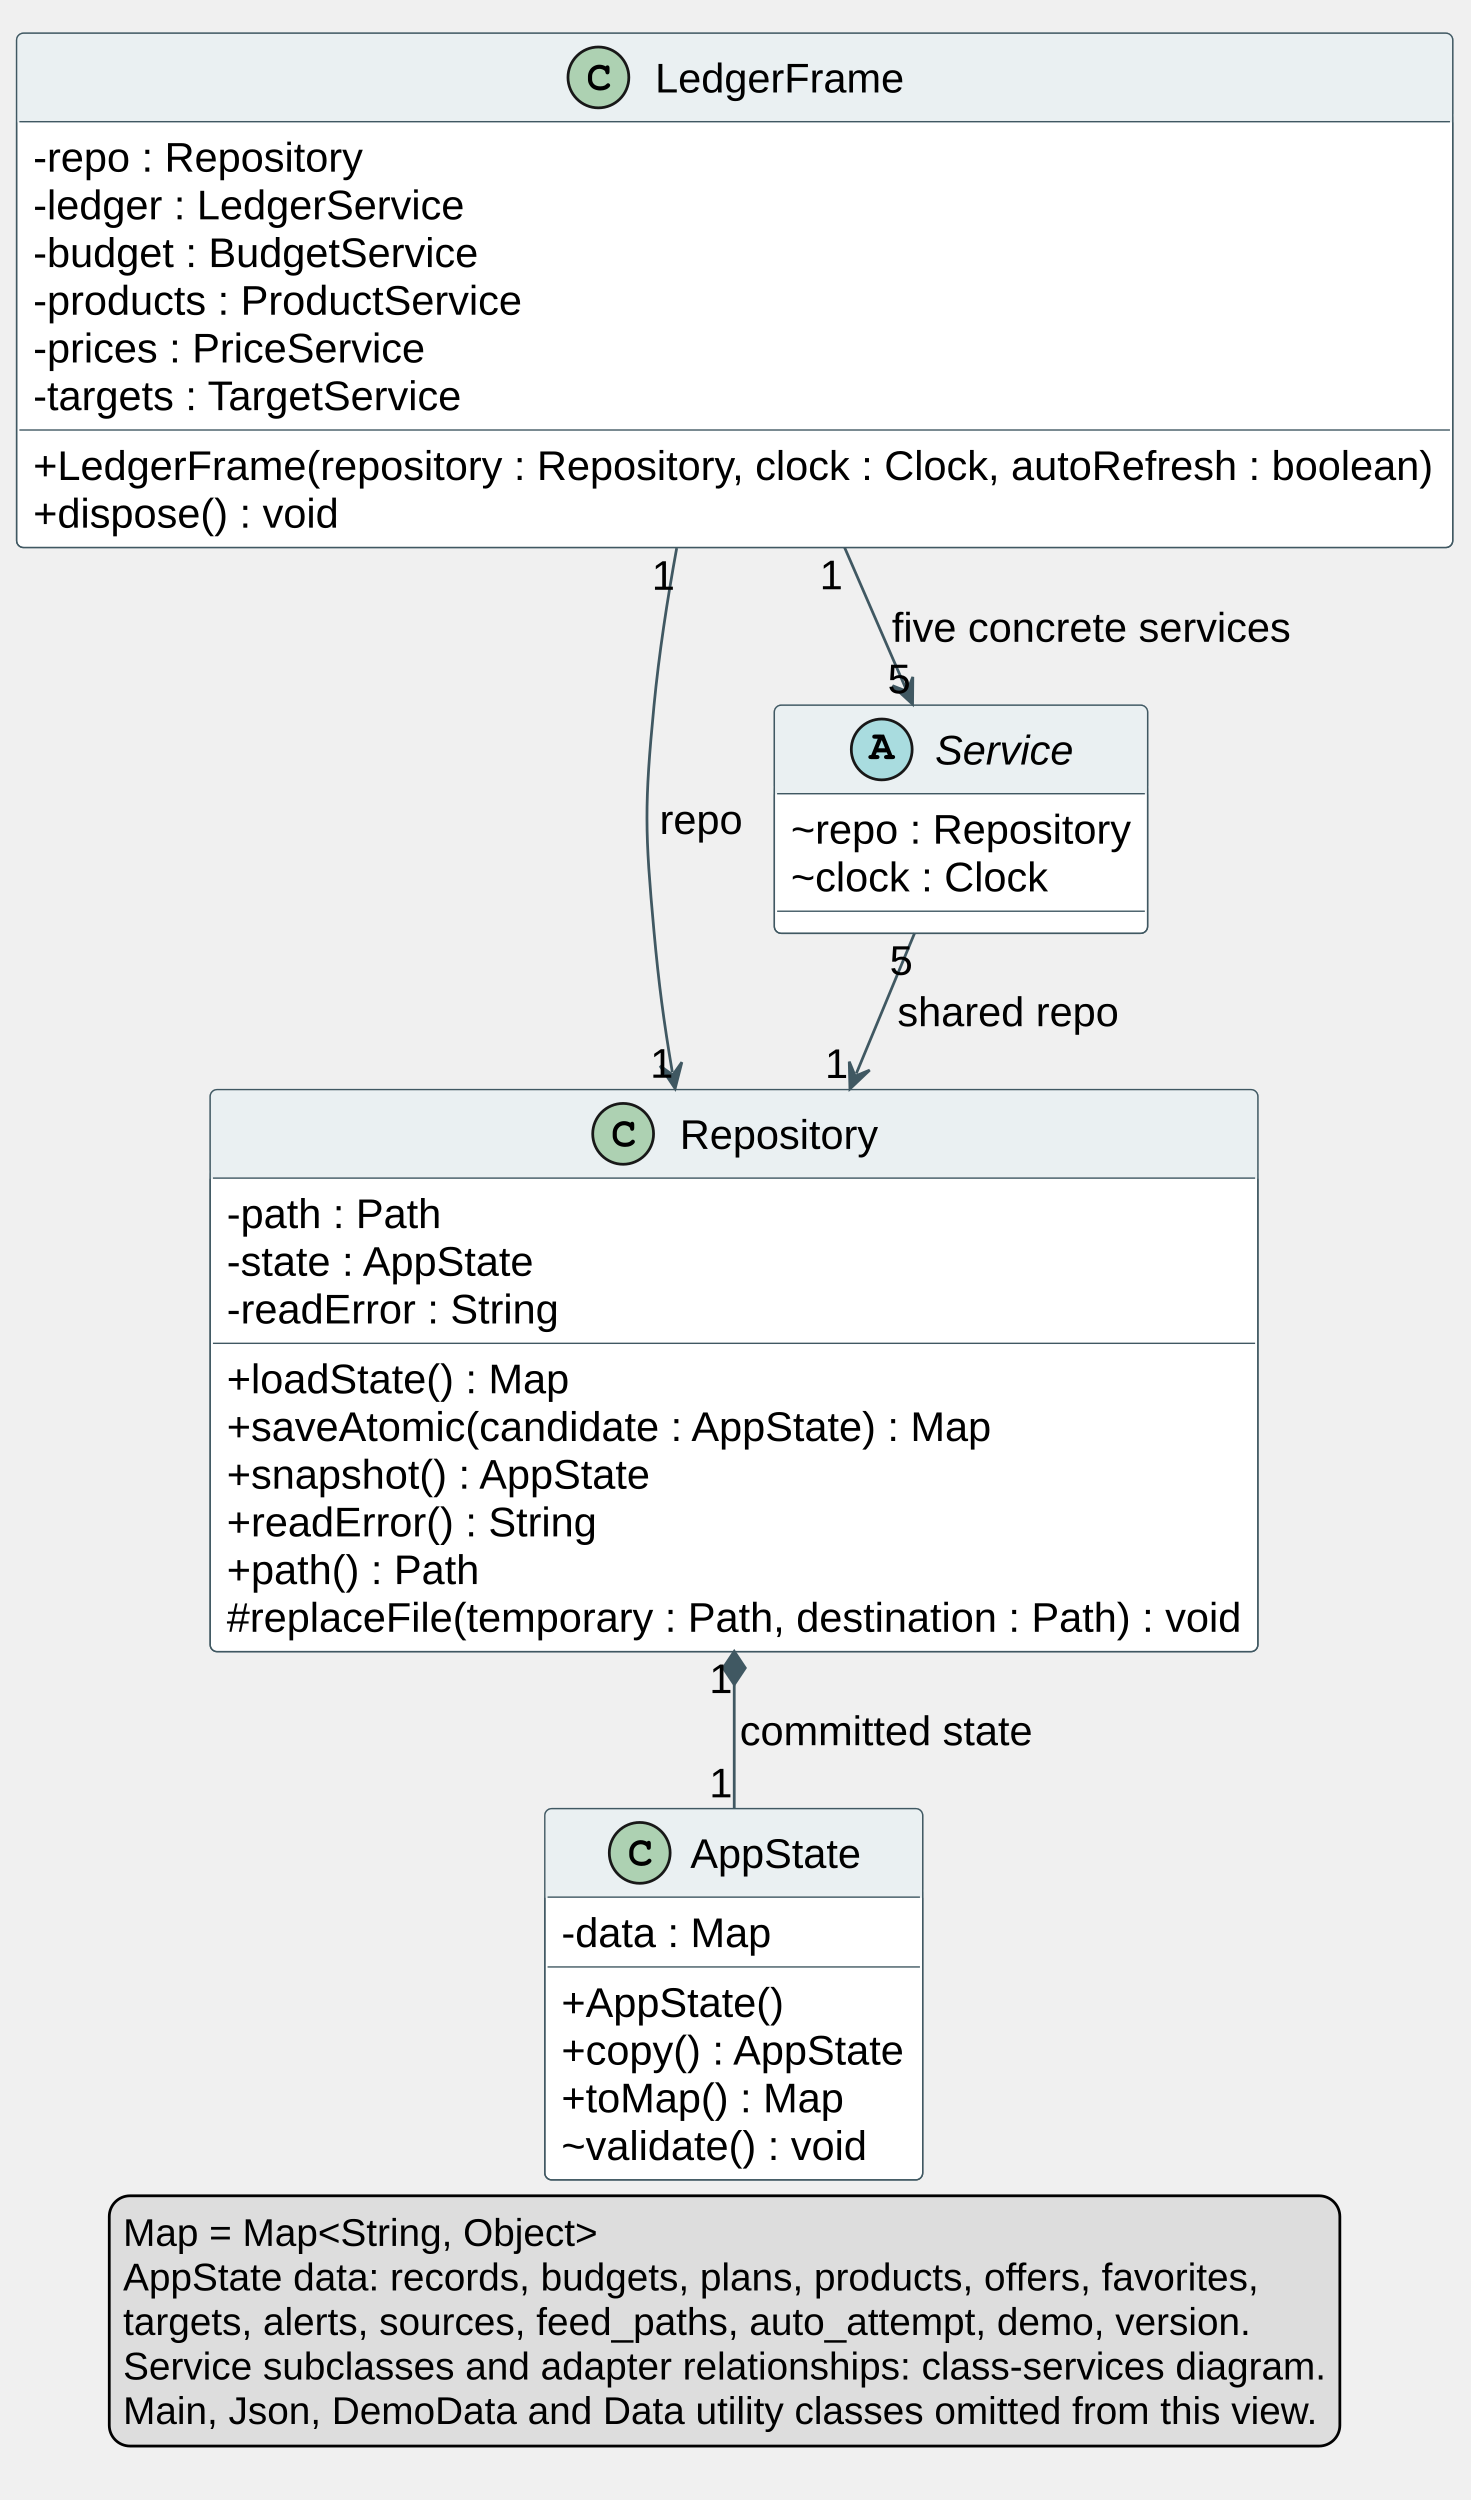
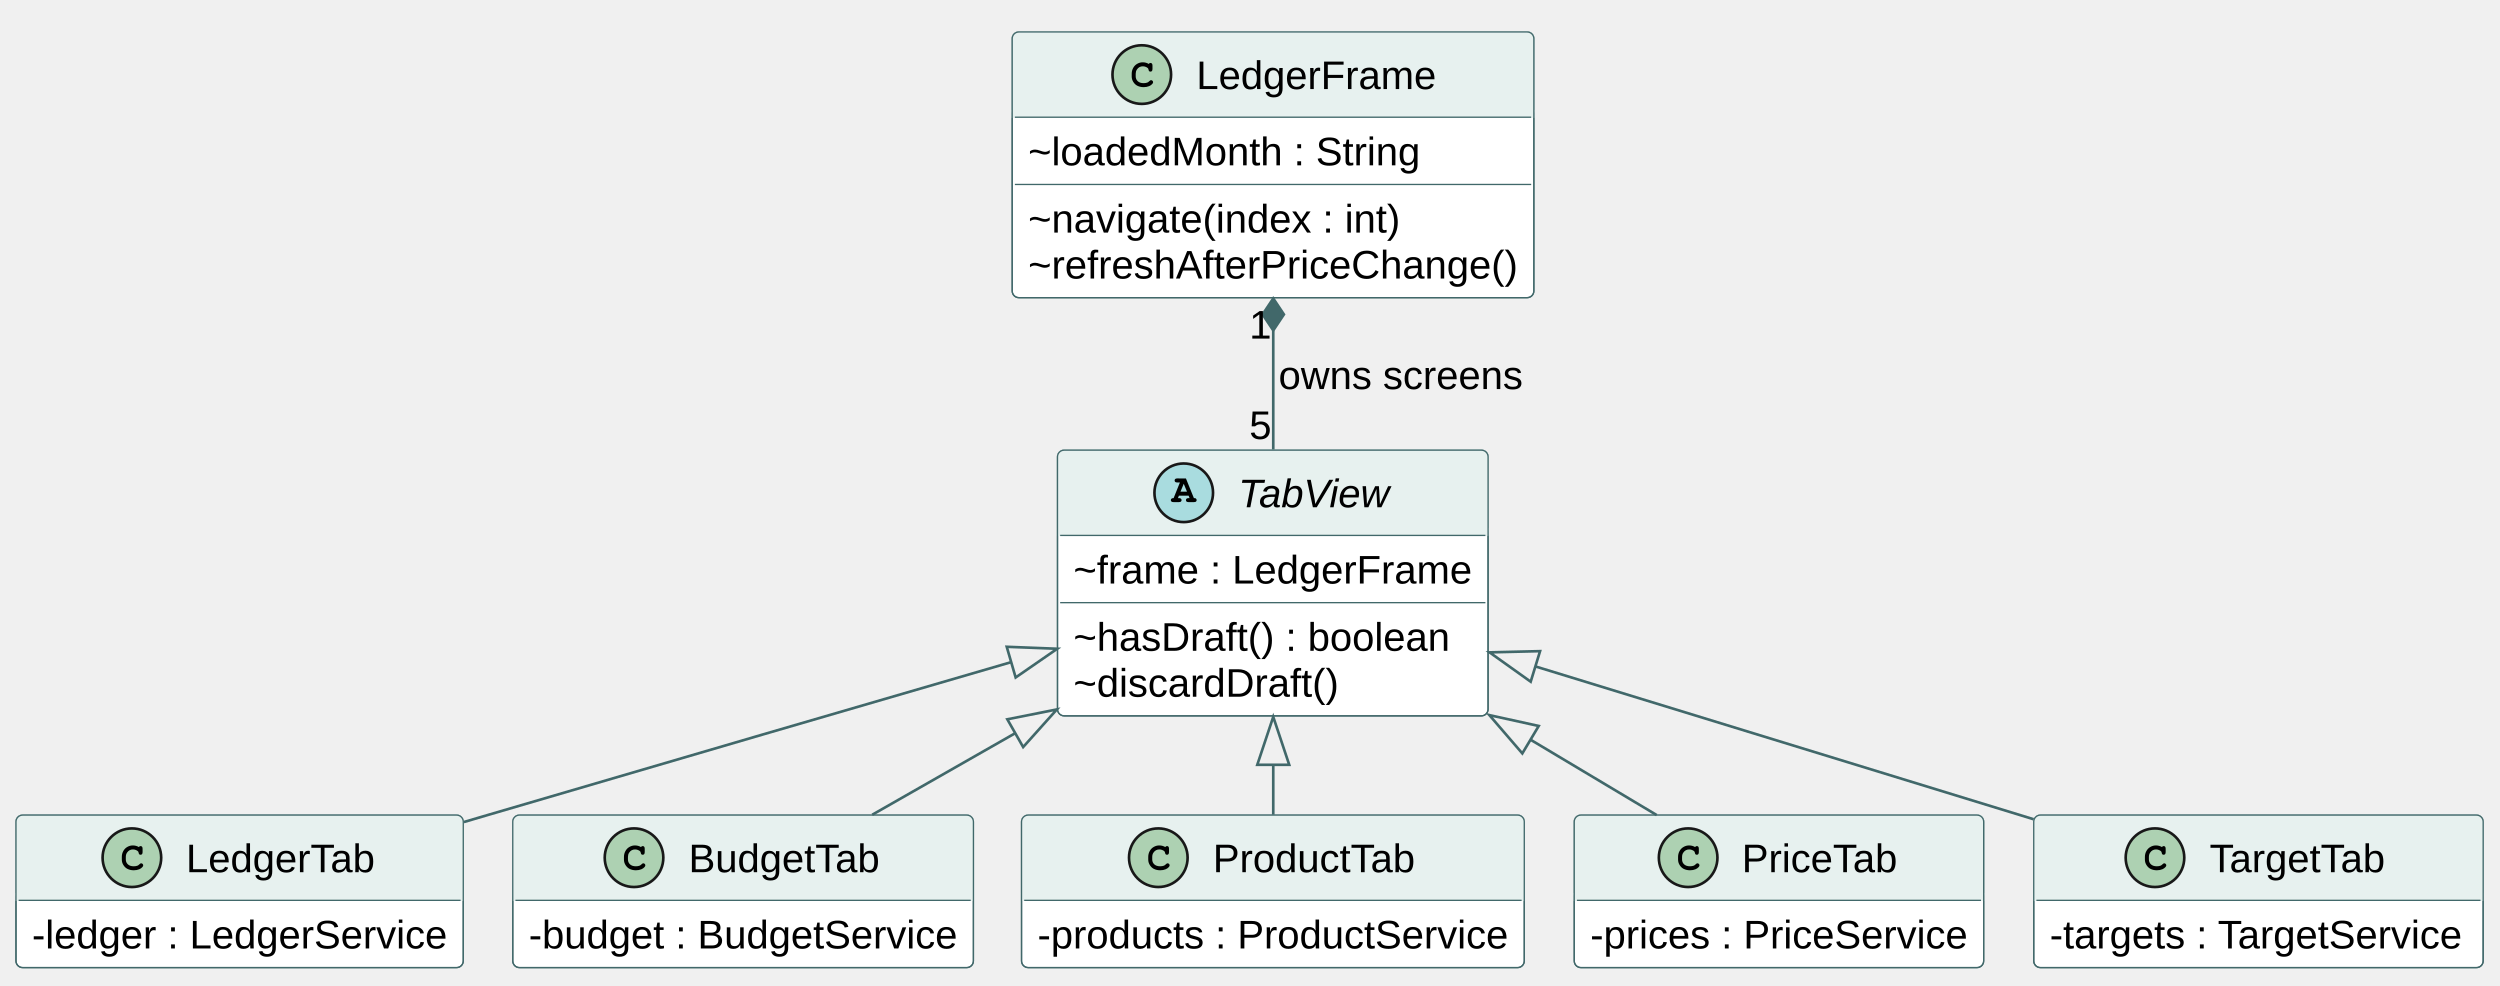
- <svg xmlns="http://www.w3.org/2000/svg" contentStyleType="text/css" data-diagram-type="CLASS" height="1695px" preserveAspectRatio="none" style="width:997px;height:1695px;background:#FFFFFF;" version="1.1" viewBox="0 0 997 1695" width="997.5px" zoomAndPan="magnify">
+ <svg xmlns="http://www.w3.org/2000/svg" contentStyleType="text/css" data-diagram-type="CLASS" height="655.208px" preserveAspectRatio="none" style="width:1662px;height:655px;background:#FFFFFF;" version="1.1" viewBox="0 0 1662 655" width="1662.812px" zoomAndPan="magnify">
  <defs />
  <g>
-     <g class="entity" data-entity="LedgerFrame" data-source-line="14" data-uid="ent0002" id="entity_LedgerFrame">
-       <rect fill="#FFFFFF" height="348.728" rx="4.688" ry="4.688" style="stroke:#405862;stroke-width:0.938;" width="973.71" x="11.25" y="22.5" />
-       <rect fill="#EAF0F2" height="60" rx="4.688" ry="4.688" style="stroke:#EAF0F2;stroke-width:0.938;" width="973.71" x="11.25" y="22.5" />
-       <rect fill="#EAF0F2" height="4.688" style="stroke:#EAF0F2;stroke-width:0.938;" width="973.71" x="11.25" y="77.812" />
-       <rect fill="none" height="348.728" rx="4.688" ry="4.688" style="stroke:#405862;stroke-width:0.938;" width="973.71" x="11.25" y="22.5" />
-       <ellipse cx="405.72" cy="52.5" fill="#ADD1B2" rx="20.625" ry="20.625" style="stroke:#181818;stroke-width:1.875;" />
-       <path d="M410.613,45 Q410.876,44.648 411.169,44.473 Q411.491,44.297 411.843,44.297 Q412.458,44.297 412.839,44.736 Q413.249,45.147 413.249,46.172 L413.249,48.545 Q413.249,49.57 412.839,50.01 Q412.458,50.42 411.843,50.42 Q411.286,50.42 410.935,50.127 Q410.583,49.805 410.437,48.926 Q410.32,48.369 410.056,48.047 Q409.47,47.432 408.445,47.051 Q407.449,46.67 406.452,46.67 Q405.193,46.67 404.109,47.227 Q403.054,47.783 402.234,49.014 Q401.443,50.244 401.443,51.943 L401.443,53.789 Q401.443,55.81 402.908,57.188 Q404.402,58.535 407.009,58.535 Q408.591,58.535 409.675,58.096 Q410.29,57.861 411.023,57.129 Q411.462,56.69 411.697,56.572 Q411.96,56.426 412.253,56.426 Q412.839,56.426 413.249,56.865 Q413.689,57.275 413.689,57.861 Q413.689,58.447 413.103,59.092 Q412.253,60.059 410.935,60.615 Q409.177,61.348 407.038,61.348 Q404.548,61.348 402.527,60.322 Q400.915,59.502 399.773,57.715 Q398.63,55.928 398.63,53.848 L398.63,51.914 Q398.63,49.717 399.656,47.842 Q400.681,45.938 402.497,44.912 Q404.314,43.857 406.335,43.857 Q407.566,43.857 408.62,44.15 Q409.675,44.443 410.613,45 Z " fill="#000000" />
-       <text fill="#000000" font-family="Arial" font-size="28.125" lengthAdjust="spacing" textLength="168.832" x="444.158" y="62.71">LedgerFrame</text>
-       <line style="stroke:#405862;stroke-width:0.938;" x1="13.125" x2="983.085" y1="82.5" y2="82.5" />
-       <text fill="#000000" font-family="Arial" font-size="28.125" lengthAdjust="spacing" textLength="223.531" x="22.5" y="116.381">-repo : Repository</text>
-       <text fill="#000000" font-family="Arial" font-size="28.125" lengthAdjust="spacing" textLength="292.346" x="22.5" y="148.722">-ledger : LedgerService</text>
-       <text fill="#000000" font-family="Arial" font-size="28.125" lengthAdjust="spacing" textLength="301.753" x="22.5" y="181.063">-budget : BudgetService</text>
-       <text fill="#000000" font-family="Arial" font-size="28.125" lengthAdjust="spacing" textLength="331.389" x="22.5" y="213.404">-products : ProductService</text>
-       <text fill="#000000" font-family="Arial" font-size="28.125" lengthAdjust="spacing" textLength="265.691" x="22.5" y="245.745">-prices : PriceService</text>
-       <text fill="#000000" font-family="Arial" font-size="28.125" lengthAdjust="spacing" textLength="293.857" x="22.5" y="278.086">-targets : TargetService</text>
-       <line style="stroke:#405862;stroke-width:0.938;" x1="13.125" x2="983.085" y1="291.546" y2="291.546" />
-       <text fill="#000000" font-family="Arial" font-size="28.125" lengthAdjust="spacing" textLength="951.21" x="22.5" y="325.427">+LedgerFrame(repository : Repository, clock : Clock, autoRefresh : boolean)</text>
-       <text fill="#000000" font-family="Arial" font-size="28.125" lengthAdjust="spacing" textLength="207.133" x="22.5" y="357.768">+dispose() : void</text>
+     <g class="entity" data-entity="LedgerFrame" data-source-line="13" data-uid="ent0002" id="entity_LedgerFrame">
+       <rect fill="#FFFFFF" height="176.633" rx="4.427" ry="4.427" style="stroke:#41686A;stroke-width:0.885;" width="346.783" x="672.917" y="21.25" />
+       <rect fill="#E7F1EF" height="56.667" rx="4.427" ry="4.427" style="stroke:#E7F1EF;stroke-width:0.885;" width="346.783" x="672.917" y="21.25" />
+       <rect fill="#E7F1EF" height="4.427" style="stroke:#E7F1EF;stroke-width:0.885;" width="346.783" x="672.917" y="73.49" />
+       <rect fill="none" height="176.633" rx="4.427" ry="4.427" style="stroke:#41686A;stroke-width:0.885;" width="346.783" x="672.917" y="21.25" />
+       <ellipse cx="759.056" cy="49.583" fill="#ADD1B2" rx="19.479" ry="19.479" style="stroke:#181818;stroke-width:1.771;" />
+       <path d="M763.677,42.5 Q763.926,42.168 764.202,42.002 Q764.507,41.836 764.839,41.836 Q765.42,41.836 765.779,42.251 Q766.167,42.638 766.167,43.607 L766.167,45.848 Q766.167,46.816 765.779,47.231 Q765.42,47.619 764.839,47.619 Q764.313,47.619 763.981,47.342 Q763.649,47.038 763.511,46.208 Q763.4,45.682 763.151,45.378 Q762.597,44.797 761.629,44.437 Q760.688,44.077 759.748,44.077 Q758.558,44.077 757.534,44.603 Q756.538,45.129 755.763,46.291 Q755.016,47.453 755.016,49.058 L755.016,50.801 Q755.016,52.71 756.4,54.01 Q757.811,55.283 760.273,55.283 Q761.768,55.283 762.791,54.868 Q763.372,54.647 764.064,53.955 Q764.479,53.54 764.7,53.429 Q764.949,53.291 765.226,53.291 Q765.779,53.291 766.167,53.706 Q766.582,54.093 766.582,54.647 Q766.582,55.2 766.029,55.809 Q765.226,56.722 763.981,57.248 Q762.321,57.94 760.301,57.94 Q757.949,57.94 756.04,56.971 Q754.518,56.196 753.439,54.508 Q752.36,52.821 752.36,50.856 L752.36,49.03 Q752.36,46.955 753.328,45.184 Q754.297,43.385 756.012,42.417 Q757.728,41.421 759.637,41.421 Q760.799,41.421 761.795,41.698 Q762.791,41.974 763.677,42.5 Z " fill="#000000" />
+       <text fill="#000000" font-family="Arial" font-size="26.562" lengthAdjust="spacing" textLength="159.453" x="795.358" y="59.227">LedgerFrame</text>
+       <line style="stroke:#41686A;stroke-width:0.885;" x1="674.688" x2="1017.929" y1="77.917" y2="77.917" />
+       <text fill="#000000" font-family="Arial" font-size="26.562" lengthAdjust="spacing" textLength="260.632" x="683.542" y="109.915">~loadedMonth : String</text>
+       <line style="stroke:#41686A;stroke-width:0.885;" x1="674.688" x2="1017.929" y1="122.628" y2="122.628" />
+       <text fill="#000000" font-family="Arial" font-size="26.562" lengthAdjust="spacing" textLength="247.324" x="683.542" y="154.626">~navigate(index : int)</text>
+       <text fill="#000000" font-family="Arial" font-size="26.562" lengthAdjust="spacing" textLength="325.533" x="683.542" y="185.171">~refreshAfterPriceChange()</text>
    </g>
-     <g class="entity" data-entity="Repository" data-source-line="24" data-uid="ent0003" id="entity_Repository">
-       <rect fill="#FFFFFF" height="381.069" rx="4.688" ry="4.688" style="stroke:#405862;stroke-width:0.938;" width="710.34" x="142.5" y="738.75" />
-       <rect fill="#EAF0F2" height="60" rx="4.688" ry="4.688" style="stroke:#EAF0F2;stroke-width:0.938;" width="710.34" x="142.5" y="738.75" />
-       <rect fill="#EAF0F2" height="4.688" style="stroke:#EAF0F2;stroke-width:0.938;" width="710.34" x="142.5" y="794.062" />
-       <rect fill="none" height="381.069" rx="4.688" ry="4.688" style="stroke:#405862;stroke-width:0.938;" width="710.34" x="142.5" y="738.75" />
-       <ellipse cx="422.486" cy="768.75" fill="#ADD1B2" rx="20.625" ry="20.625" style="stroke:#181818;stroke-width:1.875;" />
-       <path d="M427.378,761.25 Q427.642,760.898 427.935,760.723 Q428.257,760.547 428.609,760.547 Q429.224,760.547 429.605,760.986 Q430.015,761.396 430.015,762.422 L430.015,764.795 Q430.015,765.82 429.605,766.26 Q429.224,766.67 428.609,766.67 Q428.052,766.67 427.7,766.377 Q427.349,766.055 427.202,765.176 Q427.085,764.619 426.822,764.297 Q426.236,763.682 425.21,763.301 Q424.214,762.92 423.218,762.92 Q421.958,762.92 420.874,763.477 Q419.82,764.033 418.999,765.264 Q418.208,766.494 418.208,768.193 L418.208,770.039 Q418.208,772.061 419.673,773.438 Q421.167,774.785 423.775,774.785 Q425.357,774.785 426.441,774.346 Q427.056,774.111 427.788,773.379 Q428.228,772.939 428.462,772.822 Q428.726,772.676 429.019,772.676 Q429.605,772.676 430.015,773.115 Q430.454,773.525 430.454,774.111 Q430.454,774.697 429.868,775.342 Q429.019,776.309 427.7,776.865 Q425.943,777.598 423.804,777.598 Q421.314,777.598 419.292,776.572 Q417.681,775.752 416.538,773.965 Q415.396,772.178 415.396,770.098 L415.396,768.164 Q415.396,765.967 416.421,764.092 Q417.447,762.188 419.263,761.162 Q421.079,760.107 423.101,760.107 Q424.331,760.107 425.386,760.4 Q426.441,760.693 427.378,761.25 Z " fill="#000000" />
-       <text fill="#000000" font-family="Arial" font-size="28.125" lengthAdjust="spacing" textLength="134.431" x="460.923" y="778.96">Repository</text>
-       <line style="stroke:#405862;stroke-width:0.938;" x1="144.375" x2="850.965" y1="798.75" y2="798.75" />
-       <text fill="#000000" font-family="Arial" font-size="28.125" lengthAdjust="spacing" textLength="145.404" x="153.75" y="832.631">-path : Path</text>
-       <text fill="#000000" font-family="Arial" font-size="28.125" lengthAdjust="spacing" textLength="209.495" x="153.75" y="864.972">-state : AppState</text>
-       <text fill="#000000" font-family="Arial" font-size="28.125" lengthAdjust="spacing" textLength="225.069" x="153.75" y="897.313">-readError : String</text>
-       <line style="stroke:#405862;stroke-width:0.938;" x1="144.375" x2="850.965" y1="910.773" y2="910.773" />
-       <text fill="#000000" font-family="Arial" font-size="28.125" lengthAdjust="spacing" textLength="232.155" x="153.75" y="944.654">+loadState() : Map</text>
-       <text fill="#000000" font-family="Arial" font-size="28.125" lengthAdjust="spacing" textLength="519.804" x="153.75" y="976.995">+saveAtomic(candidate : AppState) : Map</text>
-       <text fill="#000000" font-family="Arial" font-size="28.125" lengthAdjust="spacing" textLength="288.46" x="153.75" y="1009.336">+snapshot() : AppState</text>
-       <text fill="#000000" font-family="Arial" font-size="28.125" lengthAdjust="spacing" textLength="250.859" x="153.75" y="1041.677">+readError() : String</text>
-       <text fill="#000000" font-family="Arial" font-size="28.125" lengthAdjust="spacing" textLength="171.195" x="153.75" y="1074.018">+path() : Path</text>
-       <text fill="#000000" font-family="Arial" font-size="28.125" lengthAdjust="spacing" textLength="687.84" x="153.75" y="1106.359">#replaceFile(temporary : Path, destination : Path) : void</text>
+     <g class="entity" data-entity="TabView" data-source-line="18" data-uid="ent0003" id="entity_TabView">
+       <rect fill="#FFFFFF" height="176.633" rx="4.427" ry="4.427" style="stroke:#41686A;stroke-width:0.885;" width="286.252" x="703.021" y="299.271" />
+       <rect fill="#E7F1EF" height="56.667" rx="4.427" ry="4.427" style="stroke:#E7F1EF;stroke-width:0.885;" width="286.252" x="703.021" y="299.271" />
+       <rect fill="#E7F1EF" height="4.427" style="stroke:#E7F1EF;stroke-width:0.885;" width="286.252" x="703.021" y="351.51" />
+       <rect fill="none" height="176.633" rx="4.427" ry="4.427" style="stroke:#41686A;stroke-width:0.885;" width="286.252" x="703.021" y="299.271" />
+       <ellipse cx="786.949" cy="327.604" fill="#A9DCDF" rx="19.479" ry="19.479" style="stroke:#181818;stroke-width:1.771;" />
+       <path d="M790.186,329.513 L783.739,329.513 L783.103,331.146 L783.739,331.146 Q784.707,331.146 785.095,331.533 Q785.51,331.893 785.51,332.474 Q785.51,333.055 785.095,333.442 Q784.707,333.802 783.739,333.802 L780.17,333.802 Q779.201,333.802 778.786,333.442 Q778.371,333.055 778.371,332.474 Q778.371,331.865 778.814,331.505 Q779.229,331.118 780.225,331.146 L784.403,320.742 L782.66,320.742 Q781.692,320.742 781.276,320.382 Q780.889,319.995 780.889,319.414 Q780.889,318.805 781.276,318.446 Q781.692,318.058 782.66,318.058 L788.415,318.086 L793.7,331.146 Q794.641,331.146 794.945,331.339 Q795.526,331.782 795.526,332.474 Q795.526,333.055 795.111,333.442 Q794.724,333.802 793.755,333.802 L790.186,333.802 Q789.217,333.802 788.803,333.442 Q788.415,333.055 788.415,332.474 Q788.415,331.893 788.803,331.533 Q789.217,331.146 790.186,331.146 L790.822,331.146 L790.186,329.513 Z M789.107,326.857 L786.949,321.6 L784.79,326.857 L789.107,326.857 Z " fill="#000000" />
+       <text fill="#000000" font-family="Arial" font-size="26.562" font-style="italic" lengthAdjust="spacing" textLength="103.345" x="823.251" y="337.247">TabView</text>
+       <line style="stroke:#41686A;stroke-width:0.885;" x1="704.792" x2="987.502" y1="355.938" y2="355.938" />
+       <text fill="#000000" font-family="Arial" font-size="26.562" lengthAdjust="spacing" textLength="265.002" x="713.646" y="387.936">~frame : LedgerFrame</text>
+       <line style="stroke:#41686A;stroke-width:0.885;" x1="704.792" x2="987.502" y1="400.648" y2="400.648" />
+       <text fill="#000000" font-family="Arial" font-size="26.562" lengthAdjust="spacing" textLength="250.269" x="713.646" y="432.647">~hasDraft() : boolean</text>
+       <text fill="#000000" font-family="Arial" font-size="26.562" lengthAdjust="spacing" textLength="176.392" x="713.646" y="463.191">~discardDraft()</text>
    </g>
-     <g class="entity" data-entity="AppState" data-source-line="35" data-uid="ent0004" id="entity_AppState">
-       <rect fill="#FFFFFF" height="251.705" rx="4.688" ry="4.688" style="stroke:#405862;stroke-width:0.938;" width="256.22" x="369.375" y="1226.25" />
-       <rect fill="#EAF0F2" height="60" rx="4.688" ry="4.688" style="stroke:#EAF0F2;stroke-width:0.938;" width="256.22" x="369.375" y="1226.25" />
-       <rect fill="#EAF0F2" height="4.688" style="stroke:#EAF0F2;stroke-width:0.938;" width="256.22" x="369.375" y="1281.562" />
-       <rect fill="none" height="251.705" rx="4.688" ry="4.688" style="stroke:#405862;stroke-width:0.938;" width="256.22" x="369.375" y="1226.25" />
-       <ellipse cx="433.728" cy="1256.25" fill="#ADD1B2" rx="20.625" ry="20.625" style="stroke:#181818;stroke-width:1.875;" />
-       <path d="M438.621,1248.75 Q438.884,1248.398 439.177,1248.223 Q439.5,1248.047 439.851,1248.047 Q440.466,1248.047 440.847,1248.486 Q441.257,1248.897 441.257,1249.922 L441.257,1252.295 Q441.257,1253.32 440.847,1253.76 Q440.466,1254.17 439.851,1254.17 Q439.295,1254.17 438.943,1253.877 Q438.591,1253.555 438.445,1252.676 Q438.328,1252.119 438.064,1251.797 Q437.478,1251.182 436.453,1250.801 Q435.457,1250.42 434.461,1250.42 Q433.201,1250.42 432.117,1250.977 Q431.062,1251.533 430.242,1252.764 Q429.451,1253.994 429.451,1255.693 L429.451,1257.539 Q429.451,1259.561 430.916,1260.938 Q432.41,1262.285 435.017,1262.285 Q436.599,1262.285 437.683,1261.846 Q438.298,1261.611 439.031,1260.879 Q439.47,1260.439 439.705,1260.322 Q439.968,1260.176 440.261,1260.176 Q440.847,1260.176 441.257,1260.615 Q441.697,1261.025 441.697,1261.611 Q441.697,1262.197 441.111,1262.842 Q440.261,1263.809 438.943,1264.365 Q437.185,1265.098 435.046,1265.098 Q432.556,1265.098 430.535,1264.072 Q428.923,1263.252 427.781,1261.465 Q426.638,1259.678 426.638,1257.598 L426.638,1255.664 Q426.638,1253.467 427.664,1251.592 Q428.689,1249.688 430.505,1248.662 Q432.322,1247.607 434.343,1247.607 Q435.574,1247.607 436.628,1247.9 Q437.683,1248.193 438.621,1248.75 Z " fill="#000000" />
-       <text fill="#000000" font-family="Arial" font-size="28.125" lengthAdjust="spacing" textLength="115.713" x="468.029" y="1266.46">AppState</text>
-       <line style="stroke:#405862;stroke-width:0.938;" x1="371.25" x2="623.72" y1="1286.25" y2="1286.25" />
-       <text fill="#000000" font-family="Arial" font-size="28.125" lengthAdjust="spacing" textLength="142.259" x="380.625" y="1320.131">-data : Map</text>
-       <line style="stroke:#405862;stroke-width:0.938;" x1="371.25" x2="623.72" y1="1333.591" y2="1333.591" />
-       <text fill="#000000" font-family="Arial" font-size="28.125" lengthAdjust="spacing" textLength="150.87" x="380.625" y="1367.472">+AppState()</text>
-       <text fill="#000000" font-family="Arial" font-size="28.125" lengthAdjust="spacing" textLength="233.72" x="380.625" y="1399.813">+copy() : AppState</text>
-       <text fill="#000000" font-family="Arial" font-size="28.125" lengthAdjust="spacing" textLength="191.478" x="380.625" y="1432.154">+toMap() : Map</text>
-       <text fill="#000000" font-family="Arial" font-size="28.125" lengthAdjust="spacing" textLength="207.133" x="380.625" y="1464.495">~validate() : void</text>
+     <g class="entity" data-entity="LedgerTab" data-source-line="23" data-uid="ent0004" id="entity_LedgerTab">
+       <rect fill="#FFFFFF" height="101.378" rx="4.427" ry="4.427" style="stroke:#41686A;stroke-width:0.885;" width="297.355" x="10.625" y="541.875" />
+       <rect fill="#E7F1EF" height="56.667" rx="4.427" ry="4.427" style="stroke:#E7F1EF;stroke-width:0.885;" width="297.355" x="10.625" y="541.875" />
+       <rect fill="#E7F1EF" height="4.427" style="stroke:#E7F1EF;stroke-width:0.885;" width="297.355" x="10.625" y="594.115" />
+       <rect fill="none" height="101.378" rx="4.427" ry="4.427" style="stroke:#41686A;stroke-width:0.885;" width="297.355" x="10.625" y="541.875" />
+       <ellipse cx="87.681" cy="570.208" fill="#ADD1B2" rx="19.479" ry="19.479" style="stroke:#181818;stroke-width:1.771;" />
+       <path d="M92.302,563.125 Q92.551,562.793 92.827,562.627 Q93.132,562.461 93.464,562.461 Q94.045,562.461 94.404,562.876 Q94.792,563.263 94.792,564.232 L94.792,566.473 Q94.792,567.441 94.404,567.856 Q94.045,568.244 93.464,568.244 Q92.938,568.244 92.606,567.967 Q92.274,567.663 92.136,566.833 Q92.025,566.307 91.776,566.003 Q91.223,565.422 90.254,565.062 Q89.313,564.702 88.373,564.702 Q87.183,564.702 86.159,565.228 Q85.163,565.754 84.388,566.916 Q83.641,568.078 83.641,569.683 L83.641,571.426 Q83.641,573.335 85.025,574.635 Q86.436,575.908 88.898,575.908 Q90.392,575.908 91.416,575.493 Q91.997,575.272 92.689,574.58 Q93.104,574.165 93.325,574.054 Q93.574,573.916 93.851,573.916 Q94.404,573.916 94.792,574.331 Q95.207,574.718 95.207,575.272 Q95.207,575.825 94.653,576.434 Q93.851,577.347 92.606,577.873 Q90.946,578.564 88.926,578.564 Q86.574,578.564 84.665,577.596 Q83.143,576.821 82.064,575.134 Q80.985,573.446 80.985,571.481 L80.985,569.655 Q80.985,567.58 81.953,565.809 Q82.922,564.01 84.637,563.042 Q86.353,562.046 88.262,562.046 Q89.424,562.046 90.42,562.323 Q91.416,562.599 92.302,563.125 Z " fill="#000000" />
+       <text fill="#000000" font-family="Arial" font-size="26.562" lengthAdjust="spacing" textLength="128.481" x="123.693" y="579.851">LedgerTab</text>
+       <line style="stroke:#41686A;stroke-width:0.885;" x1="12.396" x2="306.209" y1="598.542" y2="598.542" />
+       <text fill="#000000" font-family="Arial" font-size="26.562" lengthAdjust="spacing" textLength="276.105" x="21.25" y="630.54">-ledger : LedgerService</text>
    </g>
-     <g class="entity" data-entity="Service" data-source-line="42" data-uid="ent0005" id="entity_Service">
-       <rect fill="#FFFFFF" height="154.682" rx="4.688" ry="4.688" style="stroke:#405862;stroke-width:0.938;" width="253.089" x="525" y="478.125" />
-       <rect fill="#EAF0F2" height="60" rx="4.688" ry="4.688" style="stroke:#EAF0F2;stroke-width:0.938;" width="253.089" x="525" y="478.125" />
-       <rect fill="#EAF0F2" height="4.688" style="stroke:#EAF0F2;stroke-width:0.938;" width="253.089" x="525" y="533.438" />
-       <rect fill="none" height="154.682" rx="4.688" ry="4.688" style="stroke:#405862;stroke-width:0.938;" width="253.089" x="525" y="478.125" />
-       <ellipse cx="597.813" cy="508.125" fill="#A9DCDF" rx="20.625" ry="20.625" style="stroke:#181818;stroke-width:1.875;" />
-       <path d="M601.241,510.147 L594.415,510.147 L593.741,511.875 L594.415,511.875 Q595.44,511.875 595.85,512.285 Q596.29,512.666 596.29,513.281 Q596.29,513.896 595.85,514.307 Q595.44,514.688 594.415,514.688 L590.635,514.688 Q589.61,514.688 589.171,514.307 Q588.731,513.896 588.731,513.281 Q588.731,512.637 589.2,512.256 Q589.639,511.846 590.694,511.875 L595.118,500.859 L593.272,500.859 Q592.247,500.859 591.807,500.478 Q591.397,500.068 591.397,499.453 Q591.397,498.809 591.807,498.428 Q592.247,498.018 593.272,498.018 L599.366,498.047 L604.962,511.875 Q605.958,511.875 606.28,512.08 Q606.895,512.549 606.895,513.281 Q606.895,513.896 606.456,514.307 Q606.046,514.688 605.02,514.688 L601.241,514.688 Q600.216,514.688 599.776,514.307 Q599.366,513.896 599.366,513.281 Q599.366,512.666 599.776,512.285 Q600.216,511.875 601.241,511.875 L601.915,511.875 L601.241,510.147 Z M600.098,507.334 L597.813,501.768 L595.528,507.334 L600.098,507.334 Z " fill="#000000" />
-       <text fill="#000000" font-family="Arial" font-size="28.125" font-style="italic" lengthAdjust="spacing" textLength="93.782" x="633.994" y="518.335">Service</text>
-       <line style="stroke:#405862;stroke-width:0.938;" x1="526.875" x2="776.214" y1="538.125" y2="538.125" />
-       <text fill="#000000" font-family="Arial" font-size="28.125" lengthAdjust="spacing" textLength="230.589" x="536.25" y="572.006">~repo : Repository</text>
-       <text fill="#000000" font-family="Arial" font-size="28.125" lengthAdjust="spacing" textLength="174.271" x="536.25" y="604.347">~clock : Clock</text>
-       <line style="stroke:#405862;stroke-width:0.938;" x1="526.875" x2="776.214" y1="617.807" y2="617.807" />
+     <g class="entity" data-entity="BudgetTab" data-source-line="26" data-uid="ent0005" id="entity_BudgetTab">
+       <rect fill="#FFFFFF" height="101.378" rx="4.427" ry="4.427" style="stroke:#41686A;stroke-width:0.885;" width="306.239" x="340.885" y="541.875" />
+       <rect fill="#E7F1EF" height="56.667" rx="4.427" ry="4.427" style="stroke:#E7F1EF;stroke-width:0.885;" width="306.239" x="340.885" y="541.875" />
+       <rect fill="#E7F1EF" height="4.427" style="stroke:#E7F1EF;stroke-width:0.885;" width="306.239" x="340.885" y="594.115" />
+       <rect fill="none" height="101.378" rx="4.427" ry="4.427" style="stroke:#41686A;stroke-width:0.885;" width="306.239" x="340.885" y="541.875" />
+       <ellipse cx="421.499" cy="570.208" fill="#ADD1B2" rx="19.479" ry="19.479" style="stroke:#181818;stroke-width:1.771;" />
+       <path d="M426.12,563.125 Q426.369,562.793 426.646,562.627 Q426.95,562.461 427.282,562.461 Q427.863,562.461 428.223,562.876 Q428.61,563.263 428.61,564.232 L428.61,566.473 Q428.61,567.441 428.223,567.856 Q427.863,568.244 427.282,568.244 Q426.757,568.244 426.425,567.967 Q426.092,567.663 425.954,566.833 Q425.844,566.307 425.594,566.003 Q425.041,565.422 424.073,565.062 Q423.132,564.702 422.191,564.702 Q421.001,564.702 419.978,565.228 Q418.981,565.754 418.207,566.916 Q417.46,568.078 417.46,569.683 L417.46,571.426 Q417.46,573.335 418.843,574.635 Q420.254,575.908 422.717,575.908 Q424.211,575.908 425.235,575.493 Q425.816,575.272 426.507,574.58 Q426.923,574.165 427.144,574.054 Q427.393,573.916 427.67,573.916 Q428.223,573.916 428.61,574.331 Q429.025,574.718 429.025,575.272 Q429.025,575.825 428.472,576.434 Q427.67,577.347 426.425,577.873 Q424.764,578.564 422.745,578.564 Q420.393,578.564 418.483,577.596 Q416.962,576.821 415.882,575.134 Q414.803,573.446 414.803,571.481 L414.803,569.655 Q414.803,567.58 415.772,565.809 Q416.74,564.01 418.456,563.042 Q420.171,562.046 422.08,562.046 Q423.243,562.046 424.239,562.323 Q425.235,562.599 426.12,563.125 Z " fill="#000000" />
+       <text fill="#000000" font-family="Arial" font-size="26.562" lengthAdjust="spacing" textLength="129.959" x="457.801" y="579.851">BudgetTab</text>
+       <line style="stroke:#41686A;stroke-width:0.885;" x1="342.656" x2="645.354" y1="598.542" y2="598.542" />
+       <text fill="#000000" font-family="Arial" font-size="26.562" lengthAdjust="spacing" textLength="284.989" x="351.51" y="630.54">-budget : BudgetService</text>
    </g>
-     <g class="link" data-entity-1="LedgerFrame" data-entity-2="Repository" data-uid="lnk6" id="link_LedgerFrame_Repository">
-       <polygon fill="#405862" points="457.72,738.055,462.299,720.165,456.156,728.812,447.509,722.668,457.72,738.055" style="stroke:#405862;stroke-width:1.875;" />
-       <path d="M458.803,371.612 C452.406,406.685 446.781,443.45 443.438,478.125 C436.88,546.143 437.225,563.825 443.438,631.875 C446.589,666.399 449.896,691.821 455.843,726.963" fill="none" style="stroke:#405862;stroke-width:1.875;" />
-       <text fill="#000000" font-family="Arial" font-size="28.125" lengthAdjust="spacing" textLength="56.291" x="447.188" y="565.443">repo</text>
-       <text fill="#000000" font-family="Arial" font-size="28.125" lengthAdjust="spacing" textLength="15.642" x="440.845" y="730.686">1</text>
-       <text fill="#000000" font-family="Arial" font-size="28.125" lengthAdjust="spacing" textLength="15.642" x="441.928" y="399.868">1</text>
+     <g class="entity" data-entity="ProductTab" data-source-line="29" data-uid="ent0006" id="entity_ProductTab">
+       <rect fill="#FFFFFF" height="101.378" rx="4.427" ry="4.427" style="stroke:#41686A;stroke-width:0.885;" width="334.228" x="679.115" y="541.875" />
+       <rect fill="#E7F1EF" height="56.667" rx="4.427" ry="4.427" style="stroke:#E7F1EF;stroke-width:0.885;" width="334.228" x="679.115" y="541.875" />
+       <rect fill="#E7F1EF" height="4.427" style="stroke:#E7F1EF;stroke-width:0.885;" width="334.228" x="679.115" y="594.115" />
+       <rect fill="none" height="101.378" rx="4.427" ry="4.427" style="stroke:#41686A;stroke-width:0.885;" width="334.228" x="679.115" y="541.875" />
+       <ellipse cx="770.046" cy="570.208" fill="#ADD1B2" rx="19.479" ry="19.479" style="stroke:#181818;stroke-width:1.771;" />
+       <path d="M774.667,563.125 Q774.916,562.793 775.193,562.627 Q775.497,562.461 775.829,562.461 Q776.41,562.461 776.77,562.876 Q777.157,563.263 777.157,564.232 L777.157,566.473 Q777.157,567.441 776.77,567.856 Q776.41,568.244 775.829,568.244 Q775.303,568.244 774.971,567.967 Q774.639,567.663 774.501,566.833 Q774.39,566.307 774.141,566.003 Q773.588,565.422 772.619,565.062 Q771.679,564.702 770.738,564.702 Q769.548,564.702 768.524,565.228 Q767.528,565.754 766.754,566.916 Q766.006,568.078 766.006,569.683 L766.006,571.426 Q766.006,573.335 767.39,574.635 Q768.801,575.908 771.264,575.908 Q772.758,575.908 773.782,575.493 Q774.363,575.272 775.054,574.58 Q775.469,574.165 775.691,574.054 Q775.94,573.916 776.216,573.916 Q776.77,573.916 777.157,574.331 Q777.572,574.718 777.572,575.272 Q777.572,575.825 777.019,576.434 Q776.216,577.347 774.971,577.873 Q773.311,578.564 771.291,578.564 Q768.939,578.564 767.03,577.596 Q765.508,576.821 764.429,575.134 Q763.35,573.446 763.35,571.481 L763.35,569.655 Q763.35,567.58 764.319,565.809 Q765.287,564.01 767.003,563.042 Q768.718,562.046 770.627,562.046 Q771.789,562.046 772.785,562.323 Q773.782,562.599 774.667,563.125 Z " fill="#000000" />
+       <text fill="#000000" font-family="Arial" font-size="26.562" lengthAdjust="spacing" textLength="137.313" x="806.348" y="579.851">ProductTab</text>
+       <line style="stroke:#41686A;stroke-width:0.885;" x1="680.885" x2="1011.572" y1="598.542" y2="598.542" />
+       <text fill="#000000" font-family="Arial" font-size="26.562" lengthAdjust="spacing" textLength="312.978" x="689.74" y="630.54">-products : ProductService</text>
    </g>
-     <g class="link" data-entity-1="LedgerFrame" data-entity-2="Service" data-uid="lnk7" id="link_LedgerFrame_Service">
-       <polygon fill="#405862" points="618.716,477.419,618.88,458.953,614.985,468.818,605.12,464.923,618.716,477.419" style="stroke:#405862;stroke-width:1.875;" />
-       <path d="M572.661,371.266 C588.851,408.583 600.684,435.855 614.239,467.098" fill="none" style="stroke:#405862;stroke-width:1.875;" />
-       <text fill="#000000" font-family="Arial" font-size="28.125" lengthAdjust="spacing" textLength="270.415" x="604.688" y="435.131">five concrete services</text>
-       <text fill="#000000" font-family="Arial" font-size="28.125" lengthAdjust="spacing" textLength="15.642" x="601.841" y="470.05">5</text>
-       <text fill="#000000" font-family="Arial" font-size="28.125" lengthAdjust="spacing" textLength="15.642" x="555.786" y="399.522">1</text>
+     <g class="entity" data-entity="PriceTab" data-source-line="32" data-uid="ent0007" id="entity_PriceTab">
+       <rect fill="#FFFFFF" height="101.378" rx="4.427" ry="4.427" style="stroke:#41686A;stroke-width:0.885;" width="272.18" x="1046.562" y="541.875" />
+       <rect fill="#E7F1EF" height="56.667" rx="4.427" ry="4.427" style="stroke:#E7F1EF;stroke-width:0.885;" width="272.18" x="1046.562" y="541.875" />
+       <rect fill="#E7F1EF" height="4.427" style="stroke:#E7F1EF;stroke-width:0.885;" width="272.18" x="1046.562" y="594.115" />
+       <rect fill="none" height="101.378" rx="4.427" ry="4.427" style="stroke:#41686A;stroke-width:0.885;" width="272.18" x="1046.562" y="541.875" />
+       <ellipse cx="1122.276" cy="570.208" fill="#ADD1B2" rx="19.479" ry="19.479" style="stroke:#181818;stroke-width:1.771;" />
+       <path d="M1126.897,563.125 Q1127.146,562.793 1127.422,562.627 Q1127.727,562.461 1128.059,562.461 Q1128.64,562.461 1129,562.876 Q1129.387,563.263 1129.387,564.232 L1129.387,566.473 Q1129.387,567.441 1129,567.856 Q1128.64,568.244 1128.059,568.244 Q1127.533,568.244 1127.201,567.967 Q1126.869,567.663 1126.731,566.833 Q1126.62,566.307 1126.371,566.003 Q1125.818,565.422 1124.849,565.062 Q1123.909,564.702 1122.968,564.702 Q1121.778,564.702 1120.754,565.228 Q1119.758,565.754 1118.983,566.916 Q1118.236,568.078 1118.236,569.683 L1118.236,571.426 Q1118.236,573.335 1119.62,574.635 Q1121.031,575.908 1123.493,575.908 Q1124.988,575.908 1126.011,575.493 Q1126.592,575.272 1127.284,574.58 Q1127.699,574.165 1127.92,574.054 Q1128.17,573.916 1128.446,573.916 Q1129,573.916 1129.387,574.331 Q1129.802,574.718 1129.802,575.272 Q1129.802,575.825 1129.249,576.434 Q1128.446,577.347 1127.201,577.873 Q1125.541,578.564 1123.521,578.564 Q1121.169,578.564 1119.26,577.596 Q1117.738,576.821 1116.659,575.134 Q1115.58,573.446 1115.58,571.481 L1115.58,569.655 Q1115.58,567.58 1116.549,565.809 Q1117.517,564.01 1119.232,563.042 Q1120.948,562.046 1122.857,562.046 Q1124.019,562.046 1125.015,562.323 Q1126.011,562.599 1126.897,563.125 Z " fill="#000000" />
+       <text fill="#000000" font-family="Arial" font-size="26.562" lengthAdjust="spacing" textLength="106.289" x="1157.99" y="579.851">PriceTab</text>
+       <line style="stroke:#41686A;stroke-width:0.885;" x1="1048.333" x2="1316.972" y1="598.542" y2="598.542" />
+       <text fill="#000000" font-family="Arial" font-size="26.562" lengthAdjust="spacing" textLength="250.93" x="1057.188" y="630.54">-prices : PriceService</text>
    </g>
-     <g class="link" data-entity-1="Service" data-entity-2="Repository" data-uid="lnk8" id="link_Service_Repository">
-       <polygon fill="#405862" points="576.259,738.247,589.656,725.538,579.854,729.589,575.803,719.786,576.259,738.247" style="stroke:#405862;stroke-width:1.875;" />
-       <path d="M620.078,632.707 C607.251,663.601 596.111,690.431 580.572,727.857" fill="none" style="stroke:#405862;stroke-width:1.875;" />
-       <text fill="#000000" font-family="Arial" font-size="28.125" lengthAdjust="spacing" textLength="150.101" x="608.438" y="695.756">shared repo</text>
-       <text fill="#000000" font-family="Arial" font-size="28.125" lengthAdjust="spacing" textLength="15.642" x="559.384" y="730.878">1</text>
-       <text fill="#000000" font-family="Arial" font-size="28.125" lengthAdjust="spacing" textLength="15.642" x="603.203" y="660.963">5</text>
+     <g class="entity" data-entity="TargetTab" data-source-line="35" data-uid="ent0008" id="entity_TargetTab">
+       <rect fill="#FFFFFF" height="101.378" rx="4.427" ry="4.427" style="stroke:#41686A;stroke-width:0.885;" width="298.781" x="1352.031" y="541.875" />
+       <rect fill="#E7F1EF" height="56.667" rx="4.427" ry="4.427" style="stroke:#E7F1EF;stroke-width:0.885;" width="298.781" x="1352.031" y="541.875" />
+       <rect fill="#E7F1EF" height="4.427" style="stroke:#E7F1EF;stroke-width:0.885;" width="298.781" x="1352.031" y="594.115" />
+       <rect fill="none" height="101.378" rx="4.427" ry="4.427" style="stroke:#41686A;stroke-width:0.885;" width="298.781" x="1352.031" y="541.875" />
+       <ellipse cx="1432.626" cy="570.208" fill="#ADD1B2" rx="19.479" ry="19.479" style="stroke:#181818;stroke-width:1.771;" />
+       <path d="M1437.247,563.125 Q1437.496,562.793 1437.772,562.627 Q1438.077,562.461 1438.409,562.461 Q1438.99,562.461 1439.349,562.876 Q1439.737,563.263 1439.737,564.232 L1439.737,566.473 Q1439.737,567.441 1439.349,567.856 Q1438.99,568.244 1438.409,568.244 Q1437.883,568.244 1437.551,567.967 Q1437.219,567.663 1437.081,566.833 Q1436.97,566.307 1436.721,566.003 Q1436.167,565.422 1435.199,565.062 Q1434.258,564.702 1433.318,564.702 Q1432.128,564.702 1431.104,565.228 Q1430.108,565.754 1429.333,566.916 Q1428.586,568.078 1428.586,569.683 L1428.586,571.426 Q1428.586,573.335 1429.969,574.635 Q1431.381,575.908 1433.843,575.908 Q1435.337,575.908 1436.361,575.493 Q1436.942,575.272 1437.634,574.58 Q1438.049,574.165 1438.27,574.054 Q1438.519,573.916 1438.796,573.916 Q1439.349,573.916 1439.737,574.331 Q1440.152,574.718 1440.152,575.272 Q1440.152,575.825 1439.598,576.434 Q1438.796,577.347 1437.551,577.873 Q1435.891,578.564 1433.871,578.564 Q1431.519,578.564 1429.61,577.596 Q1428.088,576.821 1427.009,575.134 Q1425.93,573.446 1425.93,571.481 L1425.93,569.655 Q1425.93,567.58 1426.898,565.809 Q1427.867,564.01 1429.582,563.042 Q1431.298,562.046 1433.207,562.046 Q1434.369,562.046 1435.365,562.323 Q1436.361,562.599 1437.247,563.125 Z " fill="#000000" />
+       <text fill="#000000" font-family="Arial" font-size="26.562" lengthAdjust="spacing" textLength="122.54" x="1468.928" y="579.851">TargetTab</text>
+       <line style="stroke:#41686A;stroke-width:0.885;" x1="1353.802" x2="1649.042" y1="598.542" y2="598.542" />
+       <text fill="#000000" font-family="Arial" font-size="26.562" lengthAdjust="spacing" textLength="277.531" x="1362.656" y="630.54">-targets : TargetService</text>
    </g>
-     <g class="link" data-entity-1="Repository" data-entity-2="AppState" data-uid="lnk9" id="link_Repository_AppState">
-       <polygon fill="#405862" points="497.812,1119.628,490.312,1130.878,497.812,1142.128,505.312,1130.878,497.812,1119.628" style="stroke:#405862;stroke-width:1.875;" />
-       <path d="M497.812,1142.128 C497.812,1178.191 497.812,1192.586 497.812,1225.982" fill="none" style="stroke:#405862;stroke-width:1.875;" />
-       <text fill="#000000" font-family="Arial" font-size="28.125" lengthAdjust="spacing" textLength="198.509" x="501.562" y="1183.256">committed state</text>
-       <text fill="#000000" font-family="Arial" font-size="28.125" lengthAdjust="spacing" textLength="15.642" x="480.938" y="1218.612">1</text>
-       <text fill="#000000" font-family="Arial" font-size="28.125" lengthAdjust="spacing" textLength="15.642" x="480.938" y="1147.884">1</text>
+     <g class="link" data-entity-1="LedgerFrame" data-entity-2="TabView" data-uid="lnk9" id="link_LedgerFrame_TabView">
+       <polygon fill="#41686A" points="846.458,198.409,839.375,209.034,846.458,219.659,853.542,209.034,846.458,198.409" style="stroke:#41686A;stroke-width:1.771;" />
+       <path d="M846.458,219.659 C846.458,251.699 846.458,266.745 846.458,298.818" fill="none" style="stroke:#41686A;stroke-width:1.771;" />
+       <text fill="#000000" font-family="Arial" font-size="26.562" lengthAdjust="spacing" textLength="162.397" x="850" y="258.665">owns screens</text>
+       <text fill="#000000" font-family="Arial" font-size="26.562" lengthAdjust="spacing" textLength="14.773" x="830.521" y="291.858">5</text>
+       <text fill="#000000" font-family="Arial" font-size="26.562" lengthAdjust="spacing" textLength="14.773" x="830.521" y="225.096">1</text>
    </g>
-     <g class="legend" data-source-line="50">
-       <rect fill="#DDDDDD" height="169.675" rx="14.062" ry="14.062" style="stroke:#000000;stroke-width:1.875;" width="834.333" x="74.084" y="1488.75" />
-       <text fill="#000000" font-family="Arial" font-size="26.25" lengthAdjust="spacing" textLength="321.729" x="83.459" y="1522.747">Map = Map&lt;String, Object&gt;</text>
-       <text fill="#000000" font-family="Arial" font-size="26.25" lengthAdjust="spacing" textLength="770.427" x="83.459" y="1552.932">AppState data: records, budgets, plans, products, offers, favorites,</text>
-       <text fill="#000000" font-family="Arial" font-size="26.25" lengthAdjust="spacing" textLength="764.582" x="83.459" y="1583.117">targets, alerts, sources, feed_paths, auto_attempt, demo, version.</text>
-       <text fill="#000000" font-family="Arial" font-size="26.25" lengthAdjust="spacing" textLength="815.583" x="83.459" y="1613.302">Service subclasses and adapter relationships: class-services diagram.</text>
-       <text fill="#000000" font-family="Arial" font-size="26.25" lengthAdjust="spacing" textLength="811.148" x="83.459" y="1643.487">Main, Json, DemoData and Data utility classes omitted from this view.</text>
+     <g class="link" data-entity-1="TabView" data-entity-2="LedgerTab" data-uid="lnk10" id="link_TabView_LedgerTab">
+       <polygon fill="none" points="702.846,431.289,669.272,429.986,675.206,450.391,702.846,431.289" style="stroke:#41686A;stroke-width:1.771;" />
+       <path d="M672.239,440.189 C567.271,470.711 452.095,504.283 324.062,541.875 C318.913,543.387 313.674,544.927 308.382,546.484" fill="none" style="stroke:#41686A;stroke-width:1.771;" />
+     </g>
+     <g class="link" data-entity-1="TabView" data-entity-2="BudgetTab" data-uid="lnk11" id="link_TabView_BudgetTab">
+       <polygon fill="none" points="702.617,471.623,669.665,478.186,680.193,496.645,702.617,471.623" style="stroke:#41686A;stroke-width:1.771;" />
+       <path d="M674.929,487.415 C633.25,511.187 616.758,520.593 579.841,541.649" fill="none" style="stroke:#41686A;stroke-width:1.771;" />
+     </g>
+     <g class="link" data-entity-1="TabView" data-entity-2="ProductTab" data-uid="lnk12" id="link_TabView_ProductTab">
+       <polygon fill="none" points="846.458,476.571,835.833,508.446,857.083,508.446,846.458,476.571" style="stroke:#41686A;stroke-width:1.771;" />
+       <path d="M846.458,508.446 C846.458,530.726 846.458,522.033 846.458,541.628" fill="none" style="stroke:#41686A;stroke-width:1.771;" />
+     </g>
+     <g class="link" data-entity-1="TabView" data-entity-2="PriceTab" data-uid="lnk13" id="link_TabView_PriceTab">
+       <polygon fill="none" points="990.123,475.404,1012.038,500.872,1022.936,482.629,990.123,475.404" style="stroke:#41686A;stroke-width:1.771;" />
+       <path d="M1017.487,491.751 C1055.531,514.477 1067.924,521.88 1101.384,541.868" fill="none" style="stroke:#41686A;stroke-width:1.771;" />
+     </g>
+     <g class="link" data-entity-1="TabView" data-entity-2="TargetTab" data-uid="lnk14" id="link_TabView_TargetTab">
+       <polygon fill="none" points="990.247,433.691,1017.604,453.197,1023.836,432.882,990.247,433.691" style="stroke:#41686A;stroke-width:1.771;" />
+       <path d="M1020.72,443.039 C1127.892,475.915 1243.394,511.346 1351.96,544.649" fill="none" style="stroke:#41686A;stroke-width:1.771;" />
    </g>
  </g>
</svg>
